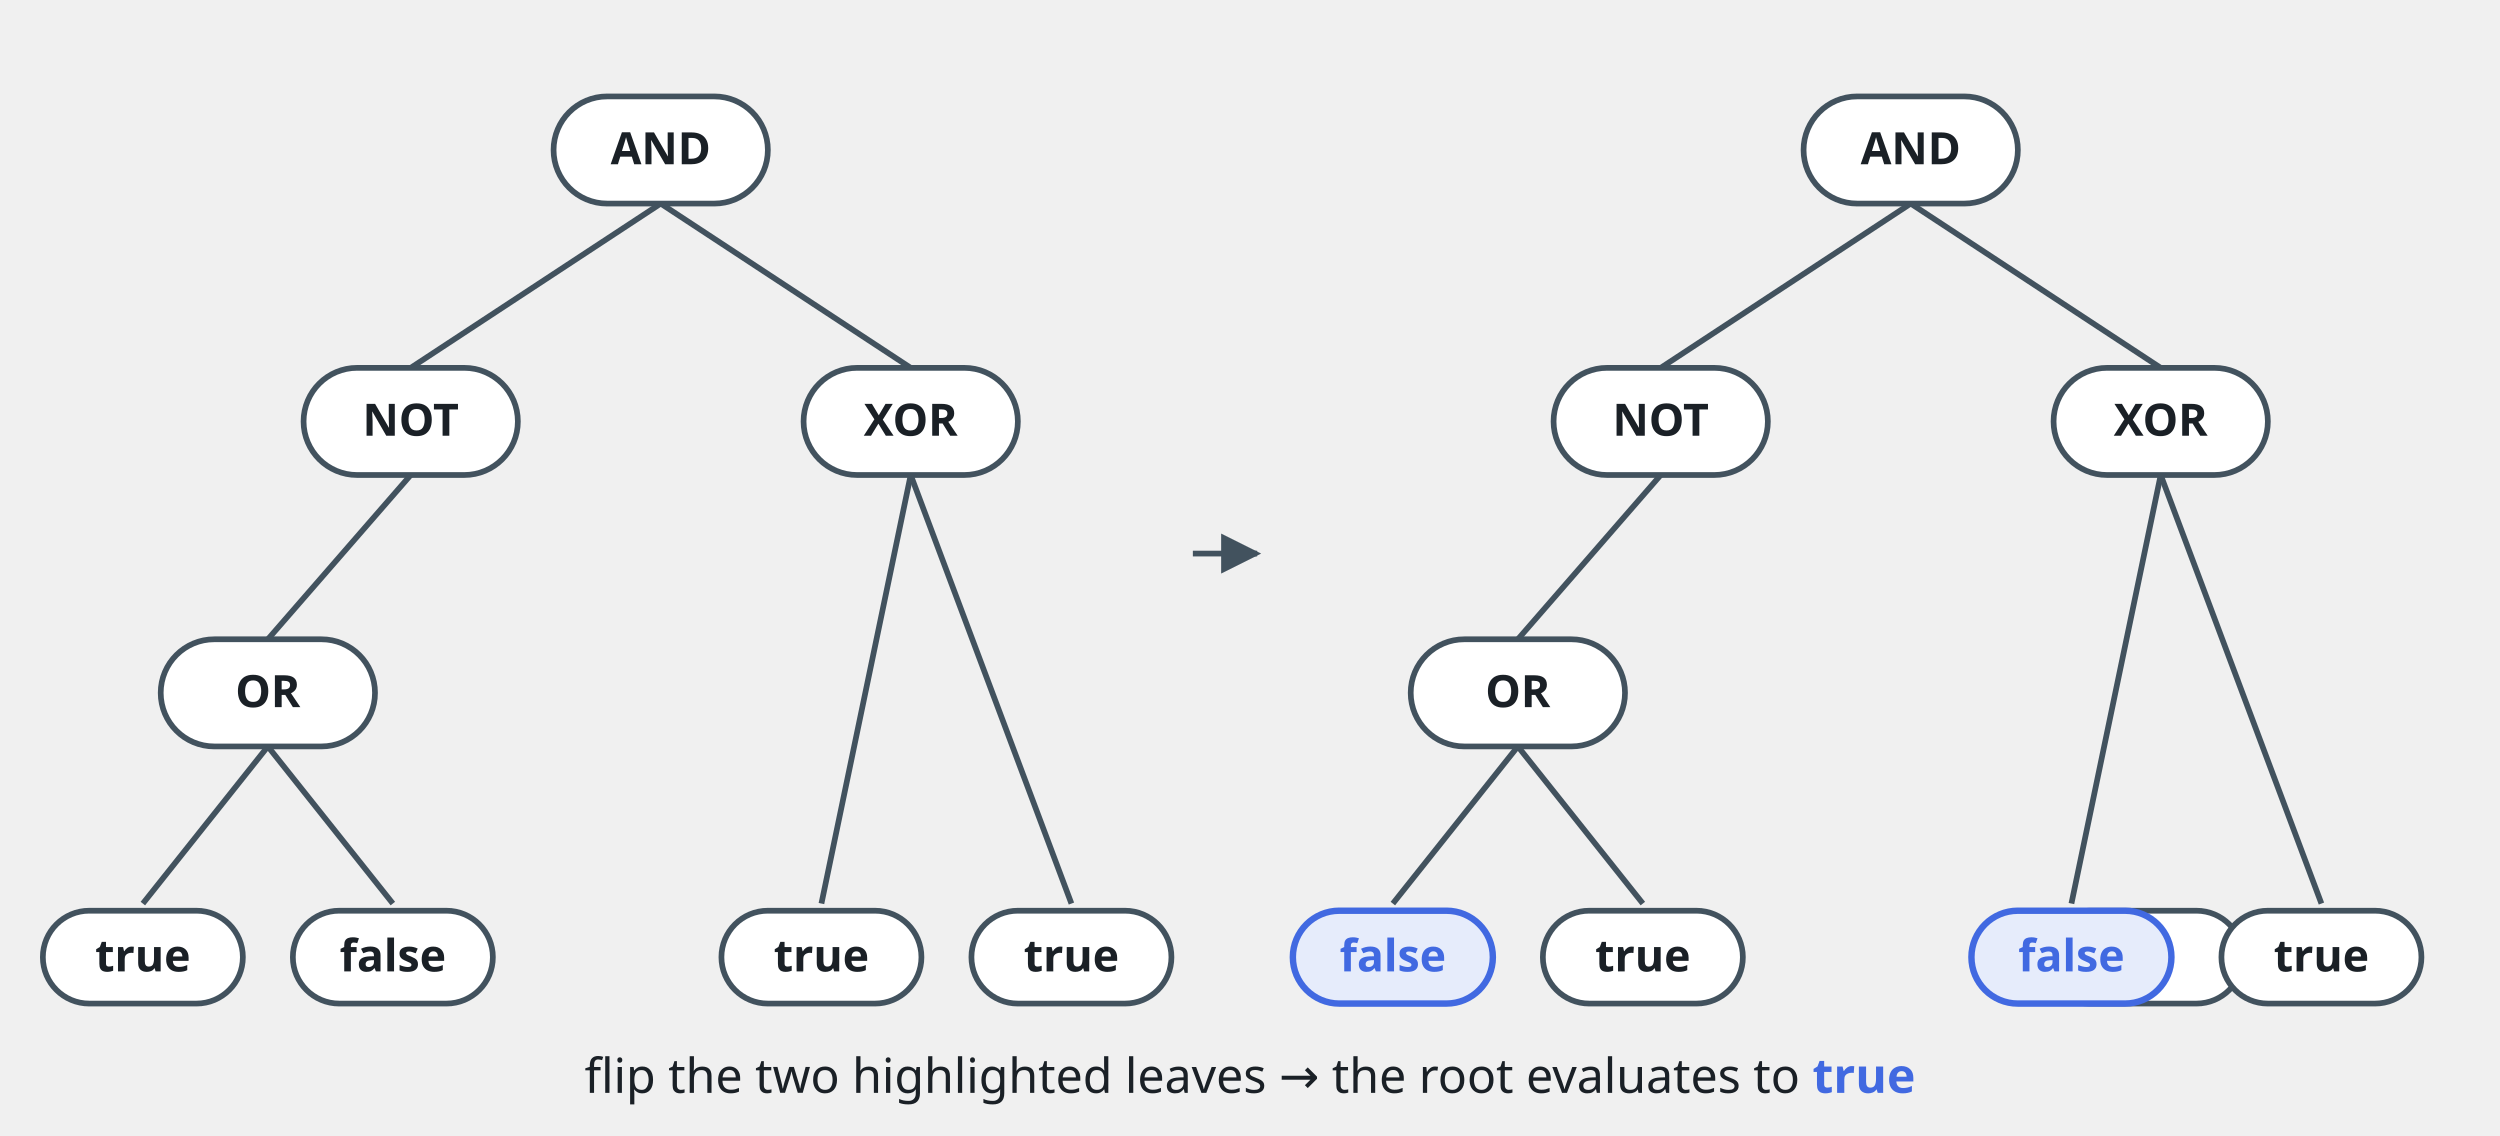
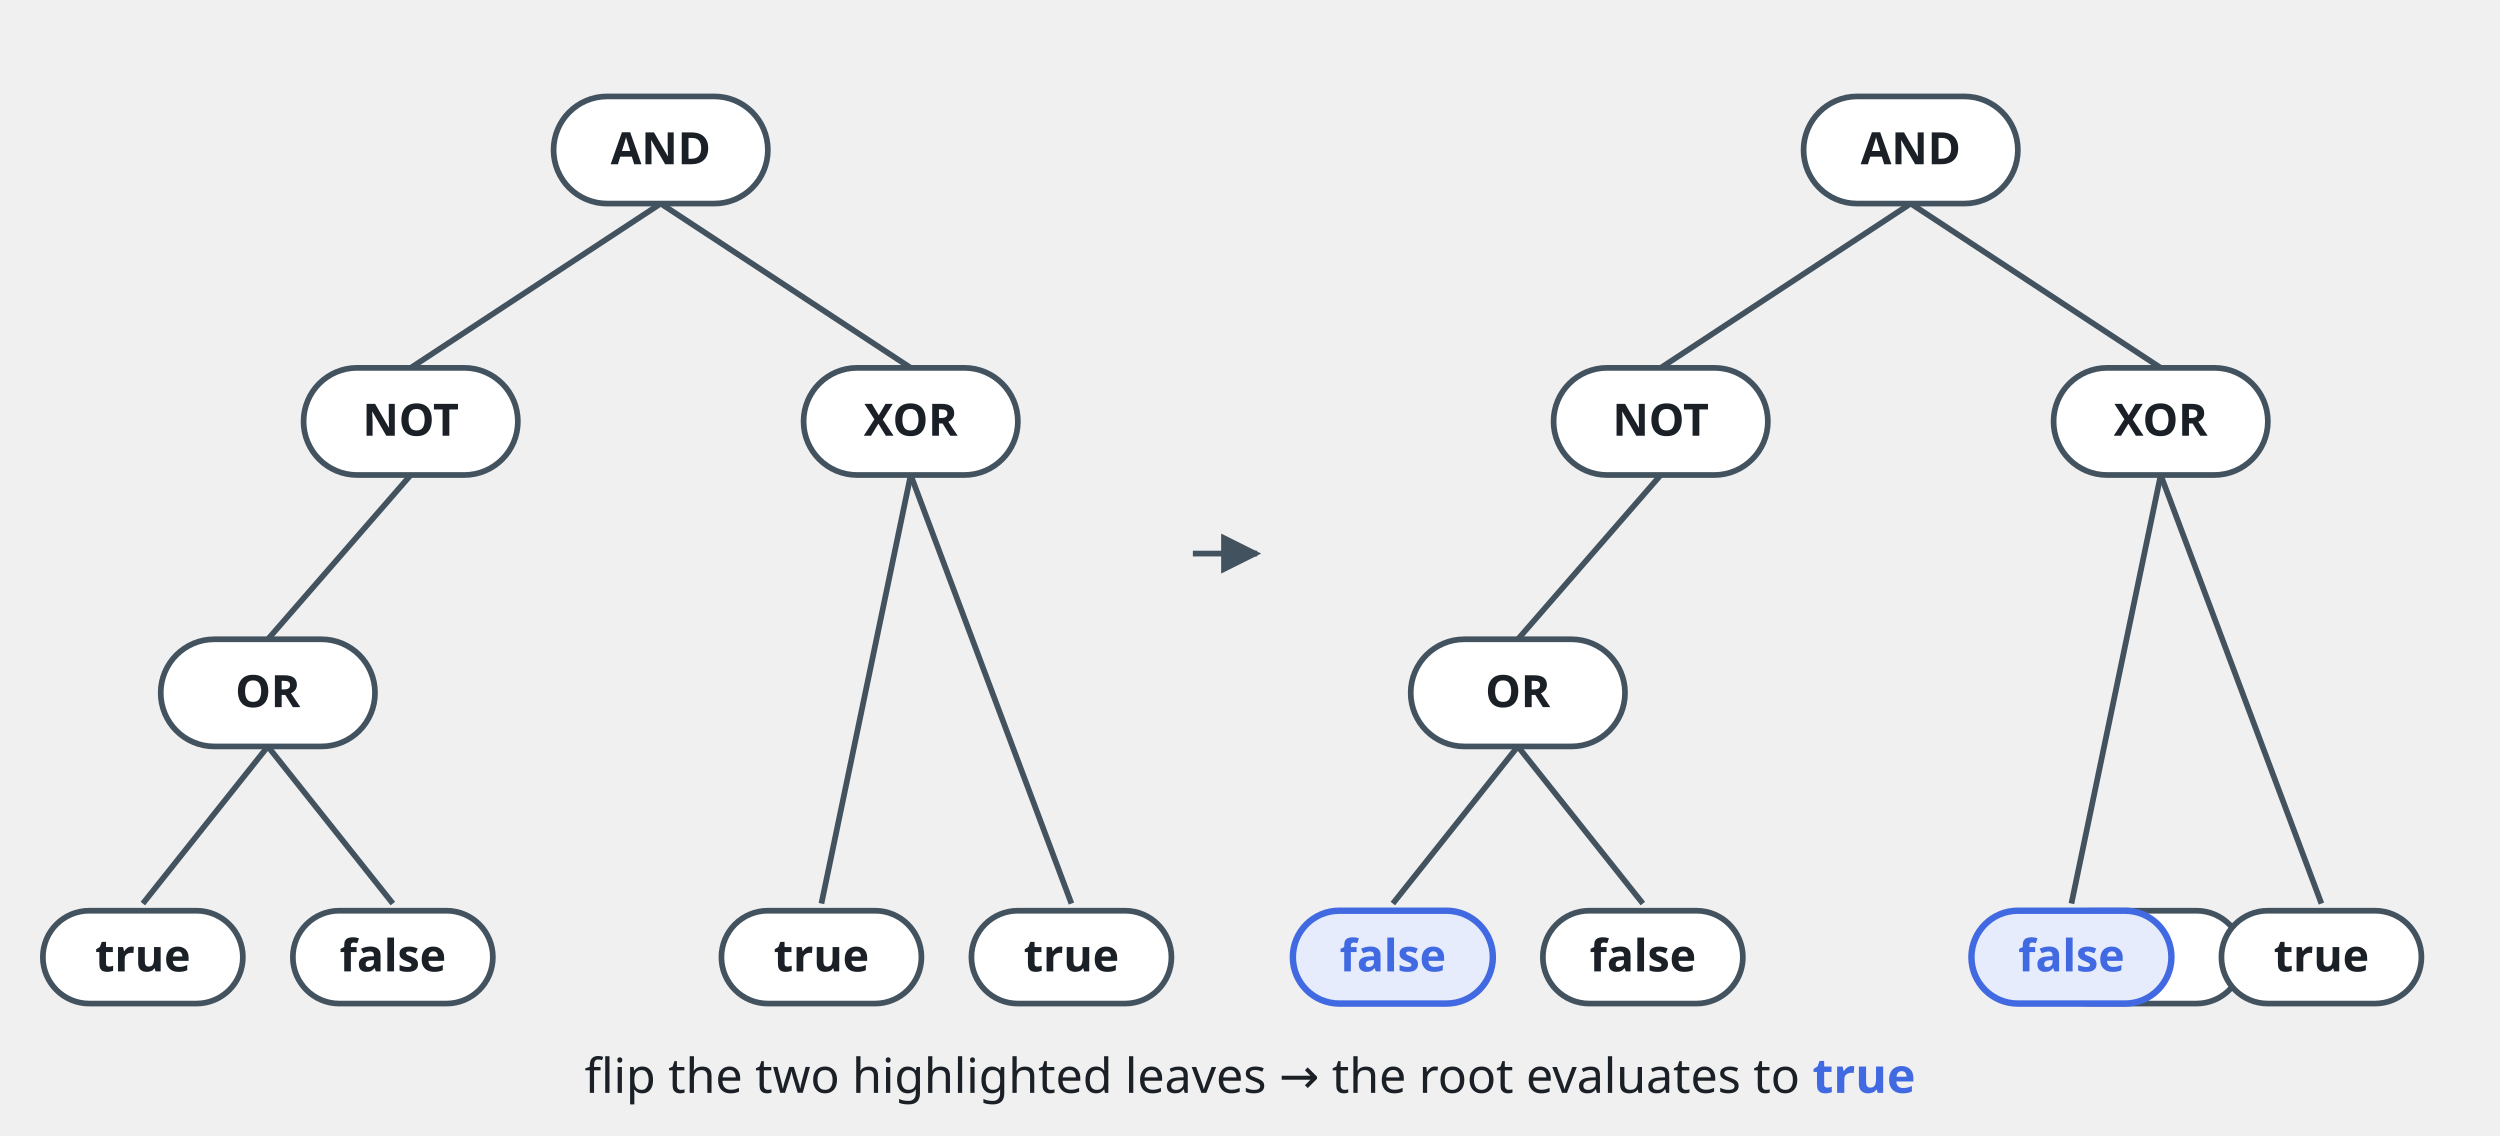
<svg xmlns="http://www.w3.org/2000/svg" viewBox="0 0 700 318" font-family="IBM Plex Sans, system-ui, sans-serif" font-size="14">
  <defs>
    <marker id="arrow" viewBox="0 0 10 10" refX="9" refY="5" markerWidth="7" markerHeight="7" orient="auto-start-reverse">
      <path d="M 0 0 L 10 5 L 0 10 z" fill="#42525e" />
    </marker>
  </defs>
  <g stroke="#42525e" stroke-width="1.6">
    <line x1="185" y1="57" x2="115" y2="103" />
    <line x1="185" y1="57" x2="255" y2="103" />
    <line x1="115" y1="133" x2="75" y2="179" />
    <line x1="75" y1="209" x2="40" y2="253" />
    <line x1="75" y1="209" x2="110" y2="253" />
    <line x1="255" y1="133" x2="230" y2="253" />
    <line x1="255" y1="133" x2="300" y2="253" />
    <line x1="535" y1="57" x2="465" y2="103" />
    <line x1="535" y1="57" x2="605" y2="103" />
    <line x1="465" y1="133" x2="425" y2="179" />
    <line x1="425" y1="209" x2="390" y2="253" />
    <line x1="425" y1="209" x2="460" y2="253" />
    <line x1="605" y1="133" x2="580" y2="253" />
    <line x1="605" y1="133" x2="650" y2="253" />
  </g>
  <g stroke="#42525e" stroke-width="1.6" fill="#ffffff">
    <rect x="155" y="27" width="60" height="30" rx="15" />
    <rect x="85" y="103" width="60" height="30" rx="15" />
    <rect x="225" y="103" width="60" height="30" rx="15" />
    <rect x="45" y="179" width="60" height="30" rx="15" />
    <rect x="12" y="255" width="56" height="26" rx="13" />
    <rect x="82" y="255" width="56" height="26" rx="13" />
    <rect x="202" y="255" width="56" height="26" rx="13" />
    <rect x="272" y="255" width="56" height="26" rx="13" />
    <rect x="505" y="27" width="60" height="30" rx="15" />
    <rect x="435" y="103" width="60" height="30" rx="15" />
    <rect x="575" y="103" width="60" height="30" rx="15" />
    <rect x="395" y="179" width="60" height="30" rx="15" />
    <rect x="432" y="255" width="56" height="26" rx="13" />
    <rect x="572" y="255" width="56" height="26" rx="13" />
    <rect x="622" y="255" width="56" height="26" rx="13" />
  </g>
  <g fill="#e6ecfb" stroke="#4169E1" stroke-width="1.8">
    <rect x="362" y="255" width="56" height="26" rx="13" />
    <rect x="552" y="255" width="56" height="26" rx="13" />
  </g>
  <g text-anchor="middle" font-size="12.5" font-weight="600" fill="#1a2026">
    <text x="185" y="46">AND</text>
    <text x="115" y="122">NOT</text>
    <text x="255" y="122">XOR</text>
    <text x="75" y="198">OR</text>
    <text x="40" y="272">true</text>
    <text x="110" y="272">false</text>
    <text x="230" y="272">true</text>
    <text x="300" y="272">true</text>
    <text x="535" y="46">AND</text>
    <text x="465" y="122">NOT</text>
    <text x="605" y="122">XOR</text>
    <text x="425" y="198">OR</text>
-     <text x="460" y="272">true</text>
+     <text x="460" y="272">false</text>
    <text x="650" y="272">true</text>
  </g>
  <g text-anchor="middle" font-size="12.5" font-weight="700" fill="#4169E1">
    <text x="390" y="272">false</text>
    <text x="580" y="272">false</text>
  </g>
  <line x1="334" y1="155" x2="352" y2="155" stroke="#42525e" stroke-width="1.6" marker-end="url(#arrow)" />
  <text x="350" y="306" text-anchor="middle" fill="#1a2026" font-size="13.5">flip the two highlighted leaves → the root evaluates to <tspan fill="#4169E1" font-weight="700">true</tspan>
  </text>
</svg>
